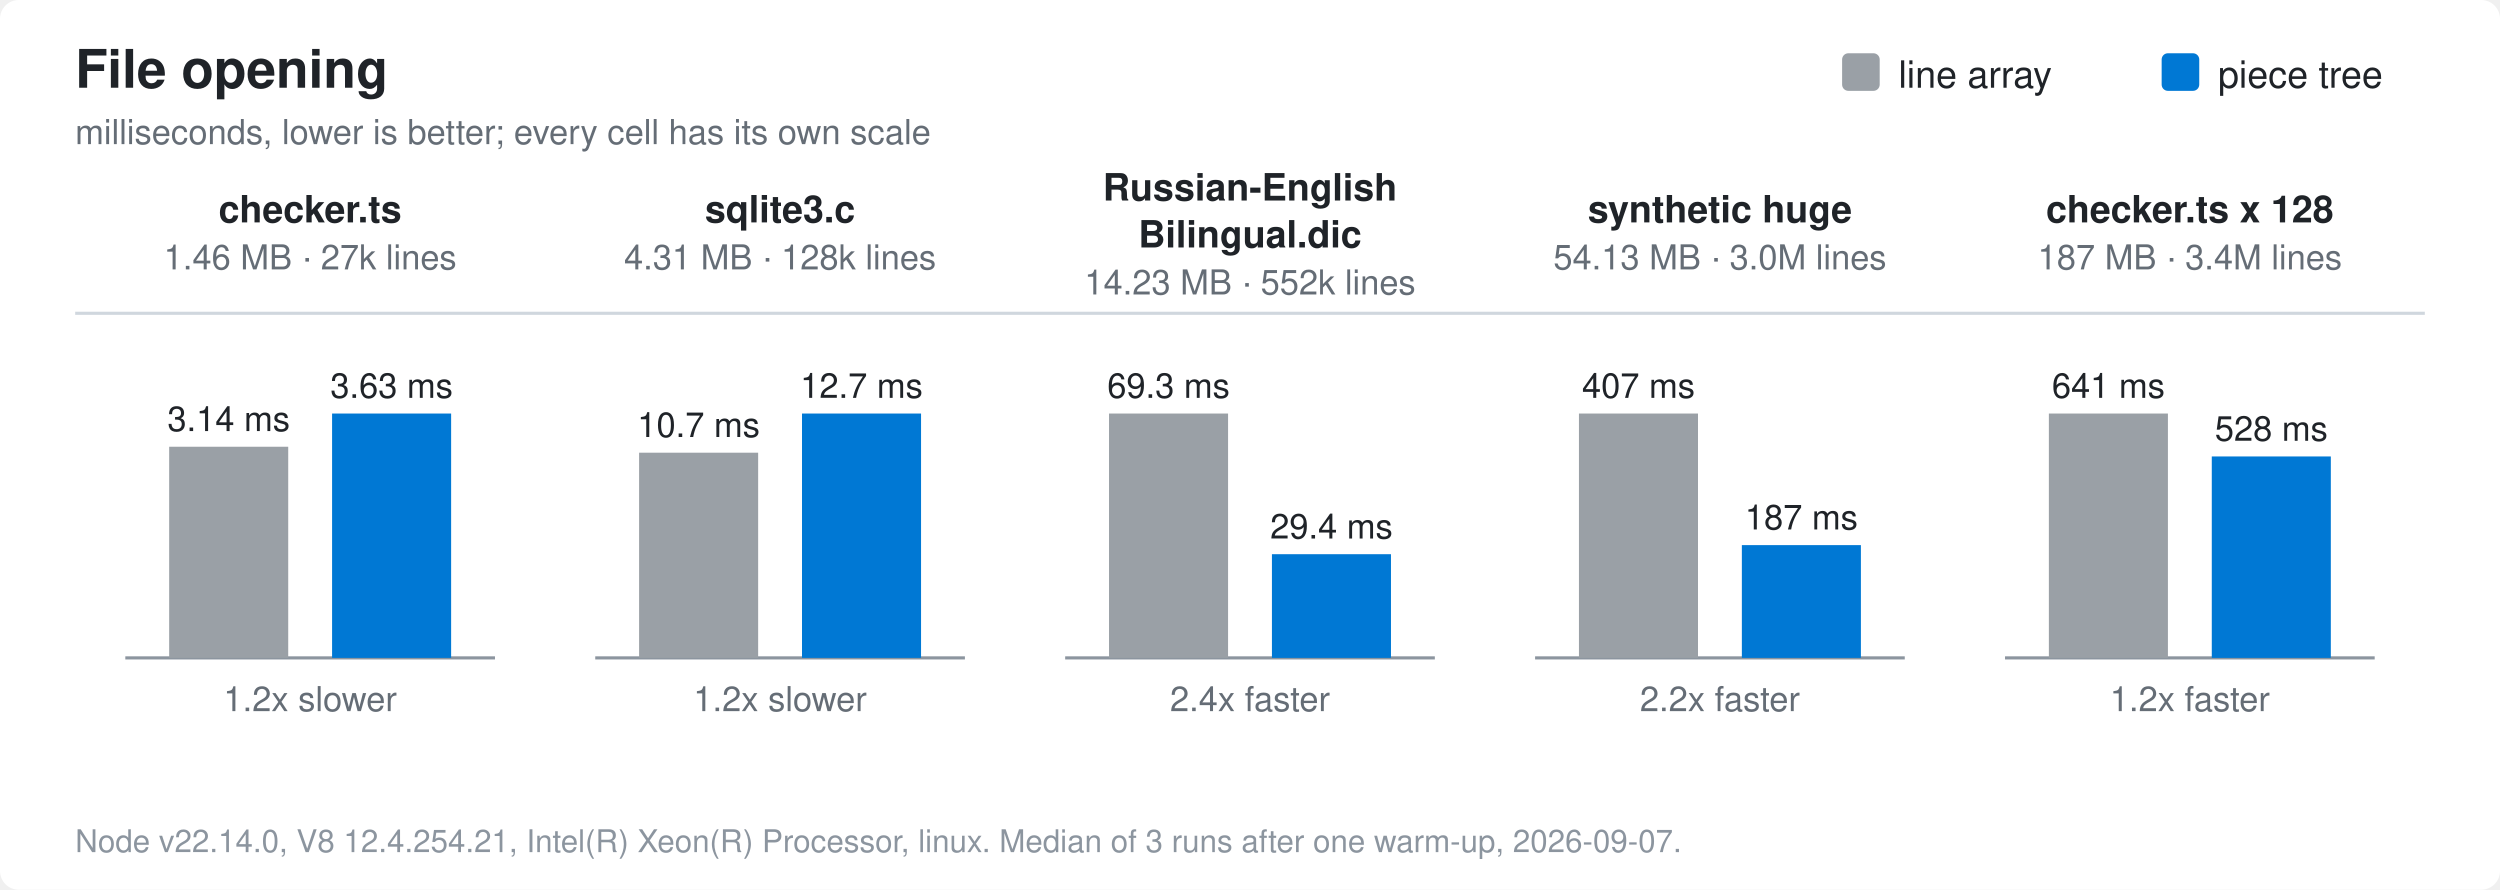
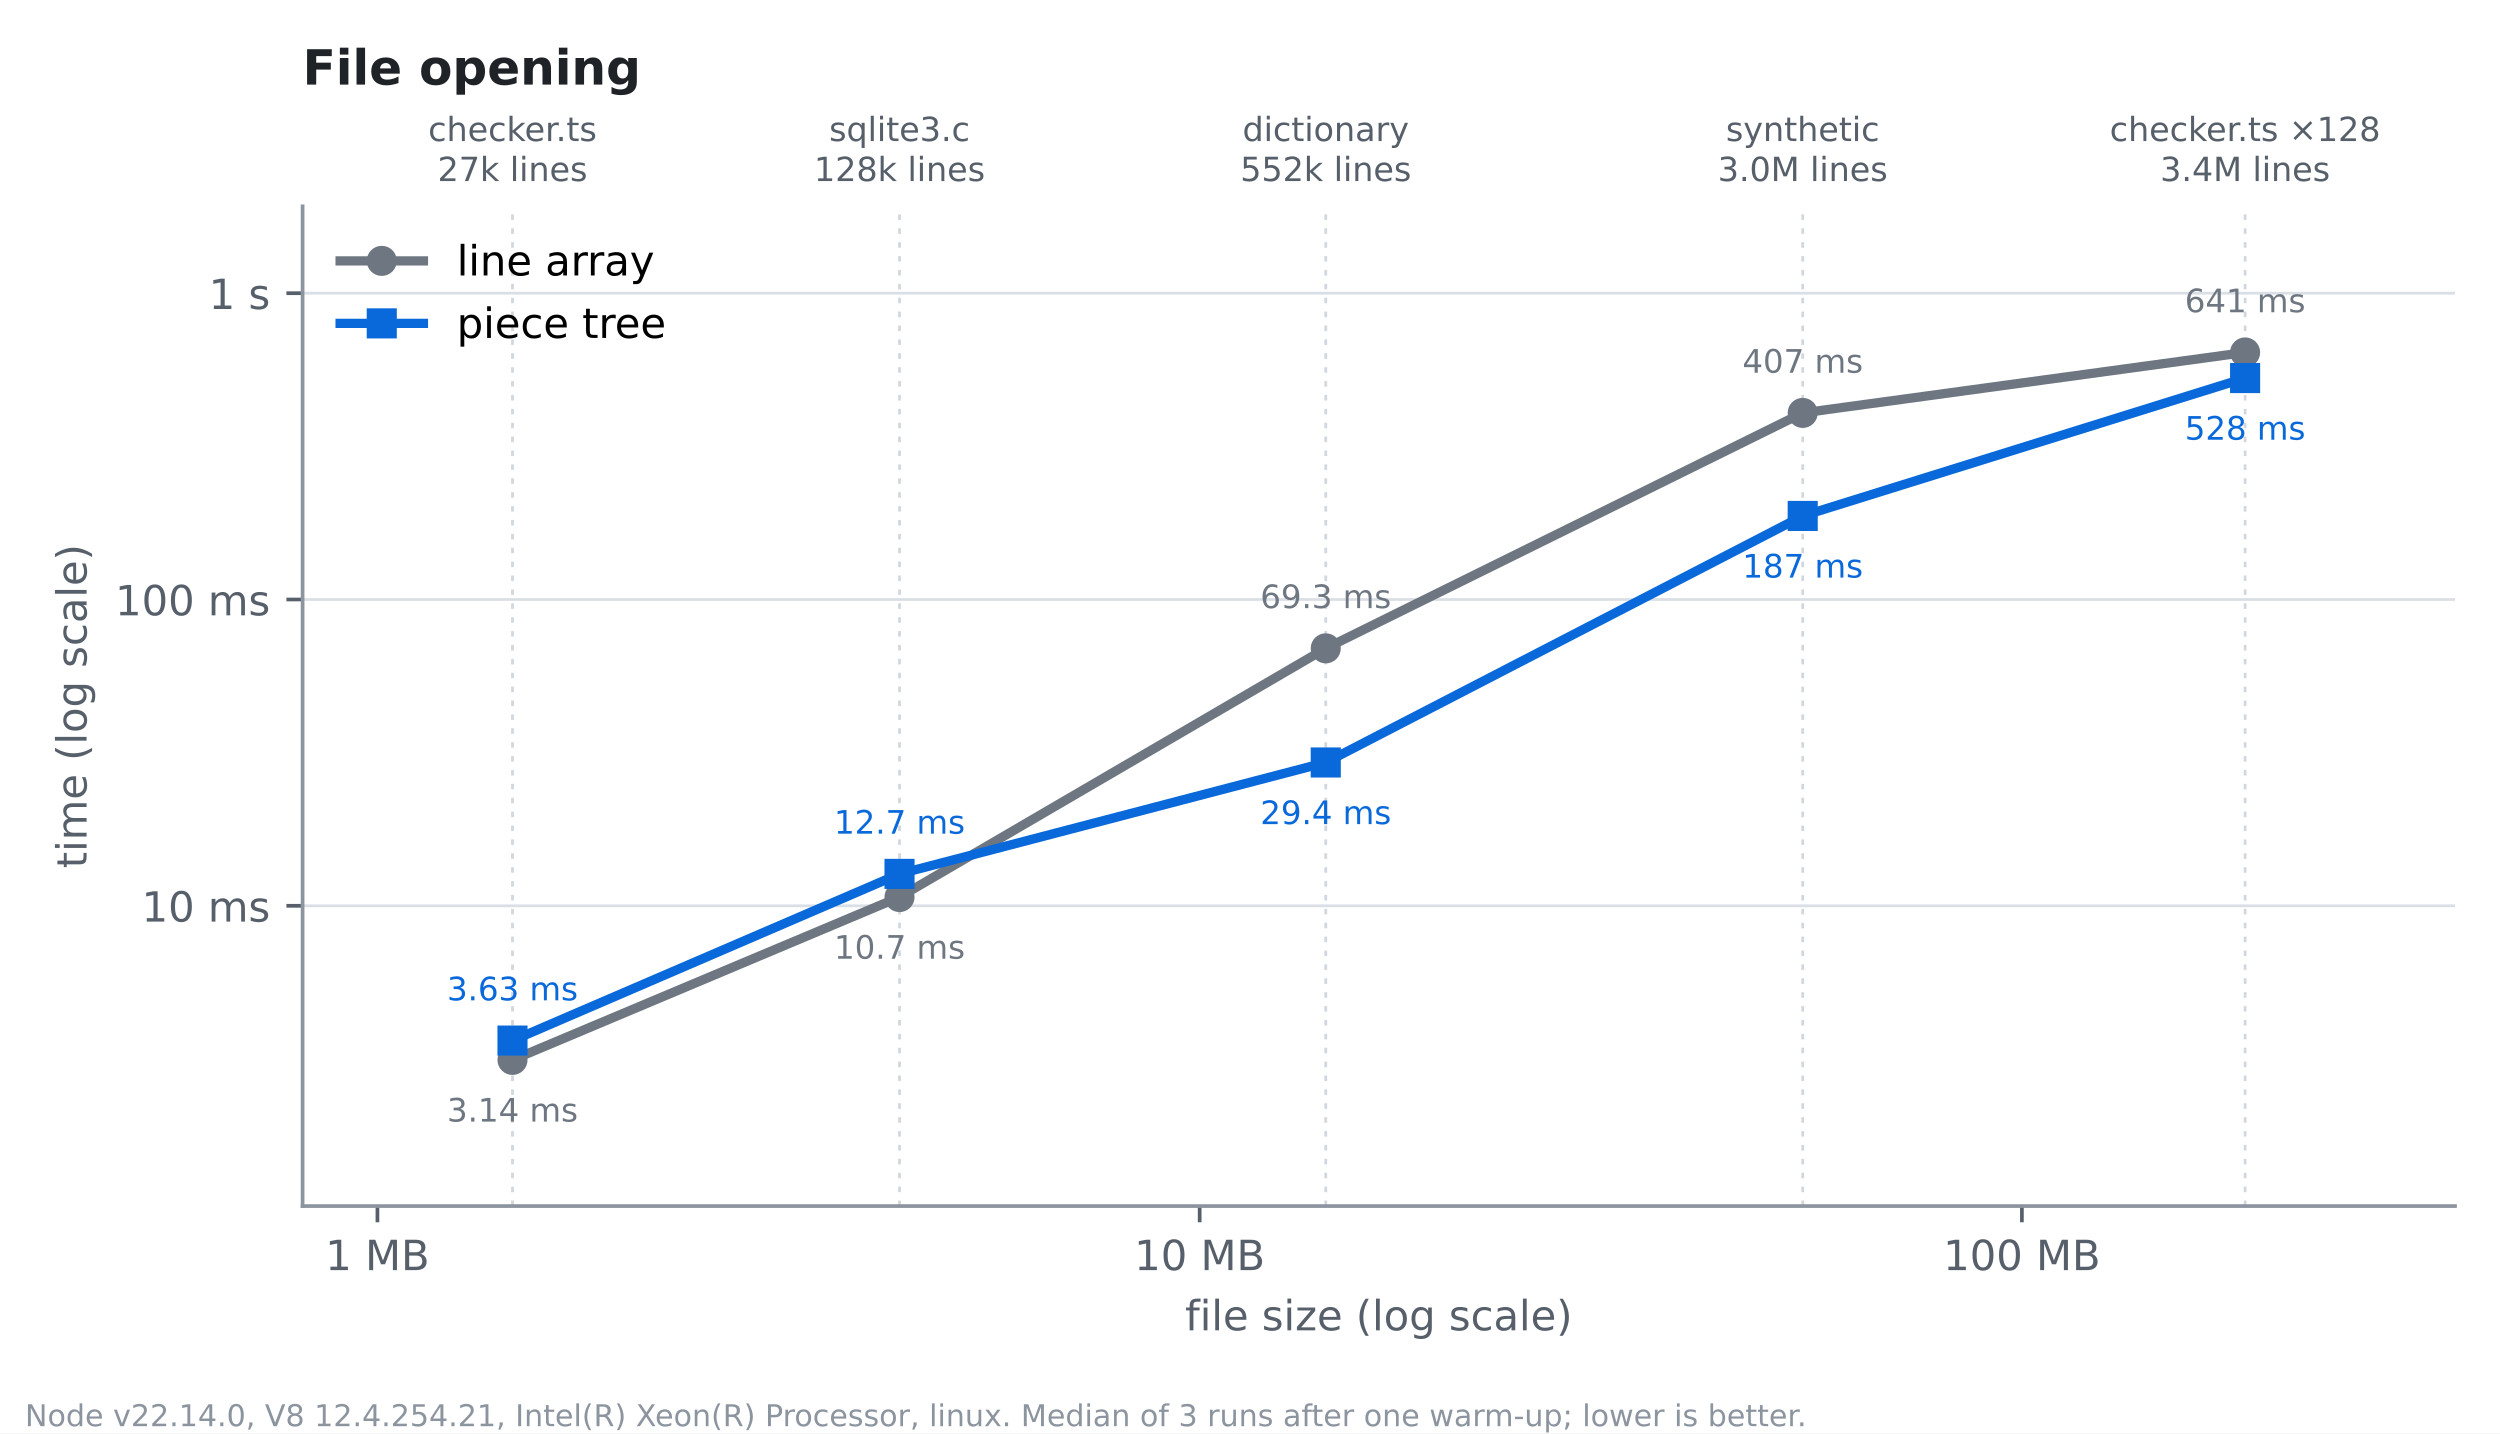
- <svg xmlns="http://www.w3.org/2000/svg" width="798" height="284" viewBox="0 0 798 284" font-family="-apple-system, BlinkMacSystemFont, Segoe UI, Helvetica, Arial, sans-serif" font-size="12">
-   <rect width="798" height="284" fill="#ffffff" rx="6" />
-   <text x="24" y="28" font-size="17" font-weight="600" fill="#1f2328">File opening</text>
-   <text x="24" y="46" font-size="11" fill="#656d76">milliseconds, lower is better; every cell has its own scale</text>
-   <text x="708" y="28" fill="#1f2328">piece tree</text>
-   <rect x="690" y="17" width="12" height="12" rx="2" fill="#0078d4" />
-   <text x="606" y="28" fill="#1f2328">line array</text>
-   <rect x="588" y="17" width="12" height="12" rx="2" fill="#9aa0a6" />
-   <text x="99" y="71" text-anchor="middle" font-weight="600" fill="#1f2328">checker.ts</text>
-   <text x="99" y="86" text-anchor="middle" font-size="11" fill="#656d76">1.46 MB · 27k lines</text>
-   <text x="249" y="71" text-anchor="middle" font-weight="600" fill="#1f2328">sqlite3.c</text>
-   <text x="249" y="86" text-anchor="middle" font-size="11" fill="#656d76">4.31 MB · 128k lines</text>
-   <text x="399" y="64" text-anchor="middle" font-weight="600" fill="#1f2328">Russian-English</text>
-   <text x="399" y="79" text-anchor="middle" font-weight="600" fill="#1f2328">Bilingual.dic</text>
-   <text x="399" y="94" text-anchor="middle" font-size="11" fill="#656d76">14.23 MB · 552k lines</text>
-   <text x="549" y="71" text-anchor="middle" font-weight="600" fill="#1f2328">synthetic huge</text>
-   <text x="549" y="86" text-anchor="middle" font-size="11" fill="#656d76">54.13 MB · 3.0M lines</text>
-   <text x="699" y="71" text-anchor="middle" font-weight="600" fill="#1f2328">checker.ts x 128</text>
-   <text x="699" y="86" text-anchor="middle" font-size="11" fill="#656d76">187 MB · 3.4M lines</text>
-   <text x="8" y="170" text-anchor="end" font-weight="600" fill="#1f2328" />
-   <line x1="24" y1="100" x2="774" y2="100" stroke="#d0d7de" stroke-width="1" />
-   <line x1="40" y1="210" x2="158" y2="210" stroke="#8c959f" stroke-width="1" />
-   <rect x="54" y="142.6" width="38" height="67.4" fill="#9aa0a6" />
-   <text x="73" y="137.6" text-anchor="middle" font-size="11" fill="#1f2328">3.14 ms</text>
-   <rect x="106" y="132.0" width="38" height="78.0" fill="#0078d4" />
-   <text x="125" y="127.0" text-anchor="middle" font-size="11" fill="#1f2328">3.63 ms</text>
-   <text x="99" y="227" text-anchor="middle" font-size="11" fill="#656d76">1.2x slower</text>
-   <line x1="190" y1="210" x2="308" y2="210" stroke="#8c959f" stroke-width="1" />
-   <rect x="204" y="144.5" width="38" height="65.5" fill="#9aa0a6" />
-   <text x="223" y="139.5" text-anchor="middle" font-size="11" fill="#1f2328">10.7 ms</text>
-   <rect x="256" y="132.0" width="38" height="78.0" fill="#0078d4" />
-   <text x="275" y="127.0" text-anchor="middle" font-size="11" fill="#1f2328">12.7 ms</text>
-   <text x="249" y="227" text-anchor="middle" font-size="11" fill="#656d76">1.2x slower</text>
-   <line x1="340" y1="210" x2="458" y2="210" stroke="#8c959f" stroke-width="1" />
-   <rect x="354" y="132.0" width="38" height="78.0" fill="#9aa0a6" />
-   <text x="373" y="127.0" text-anchor="middle" font-size="11" fill="#1f2328">69.3 ms</text>
-   <rect x="406" y="176.9" width="38" height="33.1" fill="#0078d4" />
-   <text x="425" y="171.9" text-anchor="middle" font-size="11" fill="#1f2328">29.4 ms</text>
-   <text x="399" y="227" text-anchor="middle" font-size="11" fill="#656d76">2.4x faster</text>
-   <line x1="490" y1="210" x2="608" y2="210" stroke="#8c959f" stroke-width="1" />
-   <rect x="504" y="132.0" width="38" height="78.0" fill="#9aa0a6" />
-   <text x="523" y="127.0" text-anchor="middle" font-size="11" fill="#1f2328">407 ms</text>
-   <rect x="556" y="174.0" width="38" height="36.0" fill="#0078d4" />
-   <text x="575" y="169.0" text-anchor="middle" font-size="11" fill="#1f2328">187 ms</text>
-   <text x="549" y="227" text-anchor="middle" font-size="11" fill="#656d76">2.2x faster</text>
-   <line x1="640" y1="210" x2="758" y2="210" stroke="#8c959f" stroke-width="1" />
-   <rect x="654" y="132.0" width="38" height="78.0" fill="#9aa0a6" />
-   <text x="673" y="127.0" text-anchor="middle" font-size="11" fill="#1f2328">641 ms</text>
-   <rect x="706" y="145.7" width="38" height="64.3" fill="#0078d4" />
-   <text x="725" y="140.7" text-anchor="middle" font-size="11" fill="#1f2328">528 ms</text>
-   <text x="699" y="227" text-anchor="middle" font-size="11" fill="#656d76">1.2x faster</text>
-   <text x="24" y="272" font-size="10" fill="#8c959f">Node v22.14.0, V8 12.4.254.21, Intel(R) Xeon(R) Processor, linux. Median of 3 runs after one warm-up, 2026-09-07.</text>
+ <svg xmlns="http://www.w3.org/2000/svg" xmlns:xlink="http://www.w3.org/1999/xlink" style="background: #ffffff" width="540pt" height="309.6pt" viewBox="0 0 540 309.6" version="1.1">
+   <defs>
+     <style type="text/css">*{stroke-linejoin: round; stroke-linecap: butt}</style>
+   </defs>
+   <g id="figure_1">
+     <g id="patch_1">
+       <path d="M 0 309.6  L 540 309.6  L 540 0  L 0 0  z " style="fill: #ffffff" />
+     </g>
+     <g id="axes_1">
+       <g id="patch_2">
+         <path d="M 65.362 260.51  L 530.28 260.51  L 530.28 44.56  L 65.362 44.56  z " style="fill: #ffffff" />
+       </g>
+       <g id="axes_2">
+         <g id="patch_3">
+           <path d="M 65.362 44.56  L 530.28 44.56  L 530.28 44.56  L 65.362 44.56  z " style="fill: #ffffff" />
+         </g>
+         <g id="matplotlib.axis_1">
+           <g id="xtick_1">
+             <g id="line2d_1" />
+             <g id="text_1">
+               <text style="font-size: 7.2px; font-family: 'DejaVu Sans', 'Segoe UI', Helvetica, Arial, sans-serif, sans-serif; fill: #57606a" transform="translate(92.49139 30.46737)">checker.ts</text>
+               <text style="font-size: 7.2px; font-family: 'DejaVu Sans', 'Segoe UI', Helvetica, Arial, sans-serif, sans-serif; fill: #57606a" transform="translate(94.51695 39.10934)">27k lines</text>
+             </g>
+           </g>
+           <g id="xtick_2">
+             <g id="line2d_2" />
+             <g id="text_2">
+               <text style="font-size: 7.2px; font-family: 'DejaVu Sans', 'Segoe UI', Helvetica, Arial, sans-serif, sans-serif; fill: #57606a" transform="translate(179.0942 30.46737)">sqlite3.c</text>
+               <text style="font-size: 7.2px; font-family: 'DejaVu Sans', 'Segoe UI', Helvetica, Arial, sans-serif, sans-serif; fill: #57606a" transform="translate(175.8232 39.10934)">128k lines</text>
+             </g>
+           </g>
+           <g id="xtick_3">
+             <g id="line2d_3" />
+             <g id="text_3">
+               <text style="font-size: 7.2px; font-family: 'DejaVu Sans', 'Segoe UI', Helvetica, Arial, sans-serif, sans-serif; fill: #57606a" transform="translate(268.3856 30.46737)">dictionary</text>
+               <text style="font-size: 7.2px; font-family: 'DejaVu Sans', 'Segoe UI', Helvetica, Arial, sans-serif, sans-serif; fill: #57606a" transform="translate(267.8906 39.10934)">552k lines</text>
+             </g>
+           </g>
+           <g id="xtick_4">
+             <g id="line2d_4" />
+             <g id="text_4">
+               <text style="font-size: 7.2px; font-family: 'DejaVu Sans', 'Segoe UI', Helvetica, Arial, sans-serif, sans-serif; fill: #57606a" transform="translate(372.7977 30.46737)">synthetic</text>
+               <text style="font-size: 7.2px; font-family: 'DejaVu Sans', 'Segoe UI', Helvetica, Arial, sans-serif, sans-serif; fill: #57606a" transform="translate(371.0365 39.10934)">3.0M lines</text>
+             </g>
+           </g>
+           <g id="xtick_5">
+             <g id="line2d_5" />
+             <g id="text_5">
+               <text style="font-size: 7.2px; font-family: 'DejaVu Sans', 'Segoe UI', Helvetica, Arial, sans-serif, sans-serif; fill: #57606a" transform="translate(455.7033 30.46737)">checker.ts ×128</text>
+               <text style="font-size: 7.2px; font-family: 'DejaVu Sans', 'Segoe UI', Helvetica, Arial, sans-serif, sans-serif; fill: #57606a" transform="translate(466.5955 39.10934)">3.4M lines</text>
+             </g>
+           </g>
+         </g>
+         <g id="matplotlib.axis_2" />
+       </g>
+       <g id="matplotlib.axis_3">
+         <g id="xtick_6">
+           <g id="line2d_6">
+             <defs>
+               <path id="m5c4b967b50" d="M 0 0  L 0 3.5  " style="stroke: #57606a; stroke-width: 0.8" />
+             </defs>
+             <g>
+               <use xlink:href="#m5c4b967b50" x="81.526" y="260.51" style="fill: #57606a; stroke: #57606a; stroke-width: 0.8" />
+             </g>
+           </g>
+           <g id="text_6">
+             <text style="font-size: 9px; font-family: 'DejaVu Sans', 'Segoe UI', Helvetica, Arial, sans-serif, sans-serif; text-anchor: middle; fill: #57606a" x="81.526" y="274.348" transform="rotate(-0 81.52643 274.3478)">1 MB</text>
+           </g>
+         </g>
+         <g id="xtick_7">
+           <g id="line2d_7">
+             <g>
+               <use xlink:href="#m5c4b967b50" x="259.128" y="260.51" style="fill: #57606a; stroke: #57606a; stroke-width: 0.8" />
+             </g>
+           </g>
+           <g id="text_7">
+             <text style="font-size: 9px; font-family: 'DejaVu Sans', 'Segoe UI', Helvetica, Arial, sans-serif, sans-serif; text-anchor: middle; fill: #57606a" x="259.128" y="274.348" transform="rotate(-0 259.1282 274.3478)">10 MB</text>
+           </g>
+         </g>
+         <g id="xtick_8">
+           <g id="line2d_8">
+             <g>
+               <use xlink:href="#m5c4b967b50" x="436.73" y="260.51" style="fill: #57606a; stroke: #57606a; stroke-width: 0.8" />
+             </g>
+           </g>
+           <g id="text_8">
+             <text style="font-size: 9px; font-family: 'DejaVu Sans', 'Segoe UI', Helvetica, Arial, sans-serif, sans-serif; text-anchor: middle; fill: #57606a" x="436.73" y="274.348" transform="rotate(-0 436.7299 274.3478)">100 MB</text>
+           </g>
+         </g>
+         <g id="text_9">
+           <text style="font-size: 9px; font-family: 'DejaVu Sans', 'Segoe UI', Helvetica, Arial, sans-serif, sans-serif; text-anchor: middle; fill: #57606a" x="297.821" y="287.348" transform="rotate(-0 297.8211 287.3485)">file size (log scale)</text>
+         </g>
+       </g>
+       <g id="matplotlib.axis_4">
+         <g id="ytick_1">
+           <g id="line2d_9">
+             <path d="M 65.362 195.65  L 530.28 195.65  " clip-path="url(#p795d5fc085)" style="fill: none; stroke: #d0d7de; stroke-opacity: 0.8; stroke-width: 0.6; stroke-linecap: square" />
+           </g>
+           <g id="line2d_10">
+             <defs>
+               <path id="m55bf03815f" d="M 0 0  L -3.5 0  " style="stroke: #57606a; stroke-width: 0.8" />
+             </defs>
+             <g>
+               <use xlink:href="#m55bf03815f" x="65.362" y="195.65" style="fill: #57606a; stroke: #57606a; stroke-width: 0.8" />
+             </g>
+           </g>
+           <g id="text_10">
+             <text style="font-size: 9px; font-family: 'DejaVu Sans', 'Segoe UI', Helvetica, Arial, sans-serif, sans-serif; text-anchor: end; fill: #57606a" x="58.362" y="199.069" transform="rotate(-0 58.36211 199.0692)">10 ms</text>
+           </g>
+         </g>
+         <g id="ytick_2">
+           <g id="line2d_11">
+             <path d="M 65.362 129.49  L 530.28 129.49  " clip-path="url(#p795d5fc085)" style="fill: none; stroke: #d0d7de; stroke-opacity: 0.8; stroke-width: 0.6; stroke-linecap: square" />
+           </g>
+           <g id="line2d_12">
+             <g>
+               <use xlink:href="#m55bf03815f" x="65.362" y="129.49" style="fill: #57606a; stroke: #57606a; stroke-width: 0.8" />
+             </g>
+           </g>
+           <g id="text_11">
+             <text style="font-size: 9px; font-family: 'DejaVu Sans', 'Segoe UI', Helvetica, Arial, sans-serif, sans-serif; text-anchor: end; fill: #57606a" x="58.362" y="132.909" transform="rotate(-0 58.36211 132.9087)">100 ms</text>
+           </g>
+         </g>
+         <g id="ytick_3">
+           <g id="line2d_13">
+             <path d="M 65.362 63.329  L 530.28 63.329  " clip-path="url(#p795d5fc085)" style="fill: none; stroke: #d0d7de; stroke-opacity: 0.8; stroke-width: 0.6; stroke-linecap: square" />
+           </g>
+           <g id="line2d_14">
+             <g>
+               <use xlink:href="#m55bf03815f" x="65.362" y="63.329" style="fill: #57606a; stroke: #57606a; stroke-width: 0.8" />
+             </g>
+           </g>
+           <g id="text_12">
+             <text style="font-size: 9px; font-family: 'DejaVu Sans', 'Segoe UI', Helvetica, Arial, sans-serif, sans-serif; text-anchor: end; fill: #57606a" x="58.362" y="66.748" transform="rotate(-0 58.36211 66.74815)">1 s</text>
+           </g>
+         </g>
+         <g id="text_13">
+           <text style="font-size: 9px; font-family: 'DejaVu Sans', 'Segoe UI', Helvetica, Arial, sans-serif, sans-serif; text-anchor: middle; fill: #57606a" x="18.706" y="152.535" transform="rotate(-90 18.70594 152.5348)">time (log scale)</text>
+         </g>
+       </g>
+       <g id="line2d_15">
+         <path d="M 110.699 260.51  L 110.699 44.56  " clip-path="url(#p795d5fc085)" style="fill: none; stroke-dasharray: 1.2,1.8; stroke-dashoffset: 0; stroke: #d0d7de; stroke-width: 0.6" />
+       </g>
+       <g id="line2d_16">
+         <path d="M 194.296 260.51  L 194.296 44.56  " clip-path="url(#p795d5fc085)" style="fill: none; stroke-dasharray: 1.2,1.8; stroke-dashoffset: 0; stroke: #d0d7de; stroke-width: 0.6" />
+       </g>
+       <g id="line2d_17">
+         <path d="M 286.363 260.51  L 286.363 44.56  " clip-path="url(#p795d5fc085)" style="fill: none; stroke-dasharray: 1.2,1.8; stroke-dashoffset: 0; stroke: #d0d7de; stroke-width: 0.6" />
+       </g>
+       <g id="line2d_18">
+         <path d="M 389.384 260.51  L 389.384 44.56  " clip-path="url(#p795d5fc085)" style="fill: none; stroke-dasharray: 1.2,1.8; stroke-dashoffset: 0; stroke: #d0d7de; stroke-width: 0.6" />
+       </g>
+       <g id="line2d_19">
+         <path d="M 484.943 260.51  L 484.943 44.56  " clip-path="url(#p795d5fc085)" style="fill: none; stroke-dasharray: 1.2,1.8; stroke-dashoffset: 0; stroke: #d0d7de; stroke-width: 0.6" />
+       </g>
+       <g id="patch_4">
+         <path d="M 65.362 260.51  L 65.362 44.56  " style="fill: none; stroke: #8c959f; stroke-width: 0.8; stroke-linejoin: miter; stroke-linecap: square" />
+       </g>
+       <g id="patch_5">
+         <path d="M 65.362 260.51  L 530.28 260.51  " style="fill: none; stroke: #8c959f; stroke-width: 0.8; stroke-linejoin: miter; stroke-linecap: square" />
+       </g>
+       <g id="line2d_20">
+         <path d="M 110.699 228.943  L 194.296 193.766  L 286.363 140.042  L 389.384 89.188  L 484.943 76.126  " clip-path="url(#p795d5fc085)" style="fill: none; stroke: #6e7781; stroke-width: 2; stroke-linecap: square" />
+         <defs>
+           <path id="mde7ed357ab" d="M 0 2.75  C 0.729 2.75 1.429 2.46 1.945 1.945  C 2.46 1.429 2.75 0.729 2.75 0  C 2.75 -0.729 2.46 -1.429 1.945 -1.945  C 1.429 -2.46 0.729 -2.75 0 -2.75  C -0.729 -2.75 -1.429 -2.46 -1.945 -1.945  C -2.46 -1.429 -2.75 -0.729 -2.75 0  C -2.75 0.729 -2.46 1.429 -1.945 1.945  C -1.429 2.46 -0.729 2.75 0 2.75  z " style="stroke: #6e7781" />
+         </defs>
+         <g clip-path="url(#p795d5fc085)">
+           <use xlink:href="#mde7ed357ab" x="110.699" y="228.943" style="fill: #6e7781; stroke: #6e7781" />
+           <use xlink:href="#mde7ed357ab" x="194.296" y="193.766" style="fill: #6e7781; stroke: #6e7781" />
+           <use xlink:href="#mde7ed357ab" x="286.363" y="140.042" style="fill: #6e7781; stroke: #6e7781" />
+           <use xlink:href="#mde7ed357ab" x="389.384" y="89.188" style="fill: #6e7781; stroke: #6e7781" />
+           <use xlink:href="#mde7ed357ab" x="484.943" y="76.126" style="fill: #6e7781; stroke: #6e7781" />
+         </g>
+       </g>
+       <g id="line2d_21">
+         <path d="M 110.699 224.764  L 194.296 188.759  L 286.363 164.697  L 389.384 111.443  L 484.943 81.66  " clip-path="url(#p795d5fc085)" style="fill: none; stroke: #0969da; stroke-width: 2; stroke-linecap: square" />
+         <defs>
+           <path id="m9db3b4c830" d="M -2.75 2.75  L 2.75 2.75  L 2.75 -2.75  L -2.75 -2.75  z " style="stroke: #0969da; stroke-linejoin: miter" />
+         </defs>
+         <g clip-path="url(#p795d5fc085)">
+           <use xlink:href="#m9db3b4c830" x="110.699" y="224.764" style="fill: #0969da; stroke: #0969da; stroke-linejoin: miter" />
+           <use xlink:href="#m9db3b4c830" x="194.296" y="188.759" style="fill: #0969da; stroke: #0969da; stroke-linejoin: miter" />
+           <use xlink:href="#m9db3b4c830" x="286.363" y="164.697" style="fill: #0969da; stroke: #0969da; stroke-linejoin: miter" />
+           <use xlink:href="#m9db3b4c830" x="389.384" y="111.443" style="fill: #0969da; stroke: #0969da; stroke-linejoin: miter" />
+           <use xlink:href="#m9db3b4c830" x="484.943" y="81.66" style="fill: #0969da; stroke: #0969da; stroke-linejoin: miter" />
+         </g>
+       </g>
+       <g id="text_14">
+         <text style="font-weight: 600; font-size: 10.5px; font-family: 'DejaVu Sans', 'Segoe UI', Helvetica, Arial, sans-serif, sans-serif; text-anchor: start; fill: #1f2328" x="65.362" y="18.276" transform="rotate(-0 65.36211 18.27579)">File opening</text>
+       </g>
+       <g id="text_15">
+         <text style="font-size: 7px; font-family: 'DejaVu Sans', 'Segoe UI', Helvetica, Arial, sans-serif, sans-serif; text-anchor: middle; fill: #6e7781" x="110.699" y="242.262" transform="rotate(-0 110.699 242.2616)">3.14 ms</text>
+       </g>
+       <g id="text_16">
+         <text style="font-size: 7px; font-family: 'DejaVu Sans', 'Segoe UI', Helvetica, Arial, sans-serif, sans-serif; text-anchor: middle; fill: #6e7781" x="194.296" y="207.085" transform="rotate(-0 194.2957 207.0847)">10.7 ms</text>
+       </g>
+       <g id="text_17">
+         <text style="font-size: 7px; font-family: 'DejaVu Sans', 'Segoe UI', Helvetica, Arial, sans-serif, sans-serif; text-anchor: middle; fill: #6e7781" x="286.363" y="131.36" transform="rotate(-0 286.3631 131.3599)">69.3 ms</text>
+       </g>
+       <g id="text_18">
+         <text style="font-size: 7px; font-family: 'DejaVu Sans', 'Segoe UI', Helvetica, Arial, sans-serif, sans-serif; text-anchor: middle; fill: #6e7781" x="389.384" y="80.506" transform="rotate(-0 389.3841 80.50592)">407 ms</text>
+       </g>
+       <g id="text_19">
+         <text style="font-size: 7px; font-family: 'DejaVu Sans', 'Segoe UI', Helvetica, Arial, sans-serif, sans-serif; text-anchor: middle; fill: #6e7781" x="484.943" y="67.445" transform="rotate(-0 484.9432 67.44469)">641 ms</text>
+       </g>
+       <g id="text_20">
+         <text style="font-size: 7px; font-family: 'DejaVu Sans', 'Segoe UI', Helvetica, Arial, sans-serif, sans-serif; text-anchor: middle; fill: #0969da" x="110.699" y="216.082" transform="rotate(-0 110.699 216.0821)">3.63 ms</text>
+       </g>
+       <g id="text_21">
+         <text style="font-size: 7px; font-family: 'DejaVu Sans', 'Segoe UI', Helvetica, Arial, sans-serif, sans-serif; text-anchor: middle; fill: #0969da" x="194.296" y="180.078" transform="rotate(-0 194.2957 180.0776)">12.7 ms</text>
+       </g>
+       <g id="text_22">
+         <text style="font-size: 7px; font-family: 'DejaVu Sans', 'Segoe UI', Helvetica, Arial, sans-serif, sans-serif; text-anchor: middle; fill: #0969da" x="286.363" y="178.015" transform="rotate(-0 286.3631 178.0155)">29.4 ms</text>
+       </g>
+       <g id="text_23">
+         <text style="font-size: 7px; font-family: 'DejaVu Sans', 'Segoe UI', Helvetica, Arial, sans-serif, sans-serif; text-anchor: middle; fill: #0969da" x="389.384" y="124.761" transform="rotate(-0 389.3841 124.7614)">187 ms</text>
+       </g>
+       <g id="text_24">
+         <text style="font-size: 7px; font-family: 'DejaVu Sans', 'Segoe UI', Helvetica, Arial, sans-serif, sans-serif; text-anchor: middle; fill: #0969da" x="484.943" y="94.978" transform="rotate(-0 484.9432 94.97827)">528 ms</text>
+       </g>
+       <g id="legend_1">
+         <g id="line2d_22">
+           <path d="M 73.462 56.348  L 82.462 56.348  L 91.462 56.348  " style="fill: none; stroke: #6e7781; stroke-width: 2; stroke-linecap: square" />
+           <g>
+             <use xlink:href="#mde7ed357ab" x="82.462" y="56.348" style="fill: #6e7781; stroke: #6e7781" />
+           </g>
+         </g>
+         <g id="text_25">
+           <text style="font-size: 9px; font-family: 'DejaVu Sans', 'Segoe UI', Helvetica, Arial, sans-serif, sans-serif; text-anchor: start" x="98.662" y="59.498" transform="rotate(-0 98.66211 59.49832)">line array</text>
+         </g>
+         <g id="line2d_23">
+           <path d="M 73.462 69.849  L 82.462 69.849  L 91.462 69.849  " style="fill: none; stroke: #0969da; stroke-width: 2; stroke-linecap: square" />
+           <g>
+             <use xlink:href="#m9db3b4c830" x="82.462" y="69.849" style="fill: #0969da; stroke: #0969da; stroke-linejoin: miter" />
+           </g>
+         </g>
+         <g id="text_26">
+           <text style="font-size: 9px; font-family: 'DejaVu Sans', 'Segoe UI', Helvetica, Arial, sans-serif, sans-serif; text-anchor: start" x="98.662" y="72.999" transform="rotate(-0 98.66211 72.99902)">piece tree</text>
+         </g>
+       </g>
+     </g>
+     <g id="text_27">
+       <text style="font-size: 6.5px; font-family: 'DejaVu Sans', 'Segoe UI', Helvetica, Arial, sans-serif, sans-serif; text-anchor: start; fill: #8c959f" x="5.4" y="308.052" transform="rotate(-0 5.4 308.052)">Node v22.14.0, V8 12.4.254.21, Intel(R) Xeon(R) Processor, linux. Median of 3 runs after one warm-up; lower is better.</text>
+     </g>
+   </g>
+   <defs>
+     <clipPath id="p795d5fc085">
+       <rect x="65.362" y="44.56" width="464.918" height="215.95" />
+     </clipPath>
+   </defs>
</svg>
